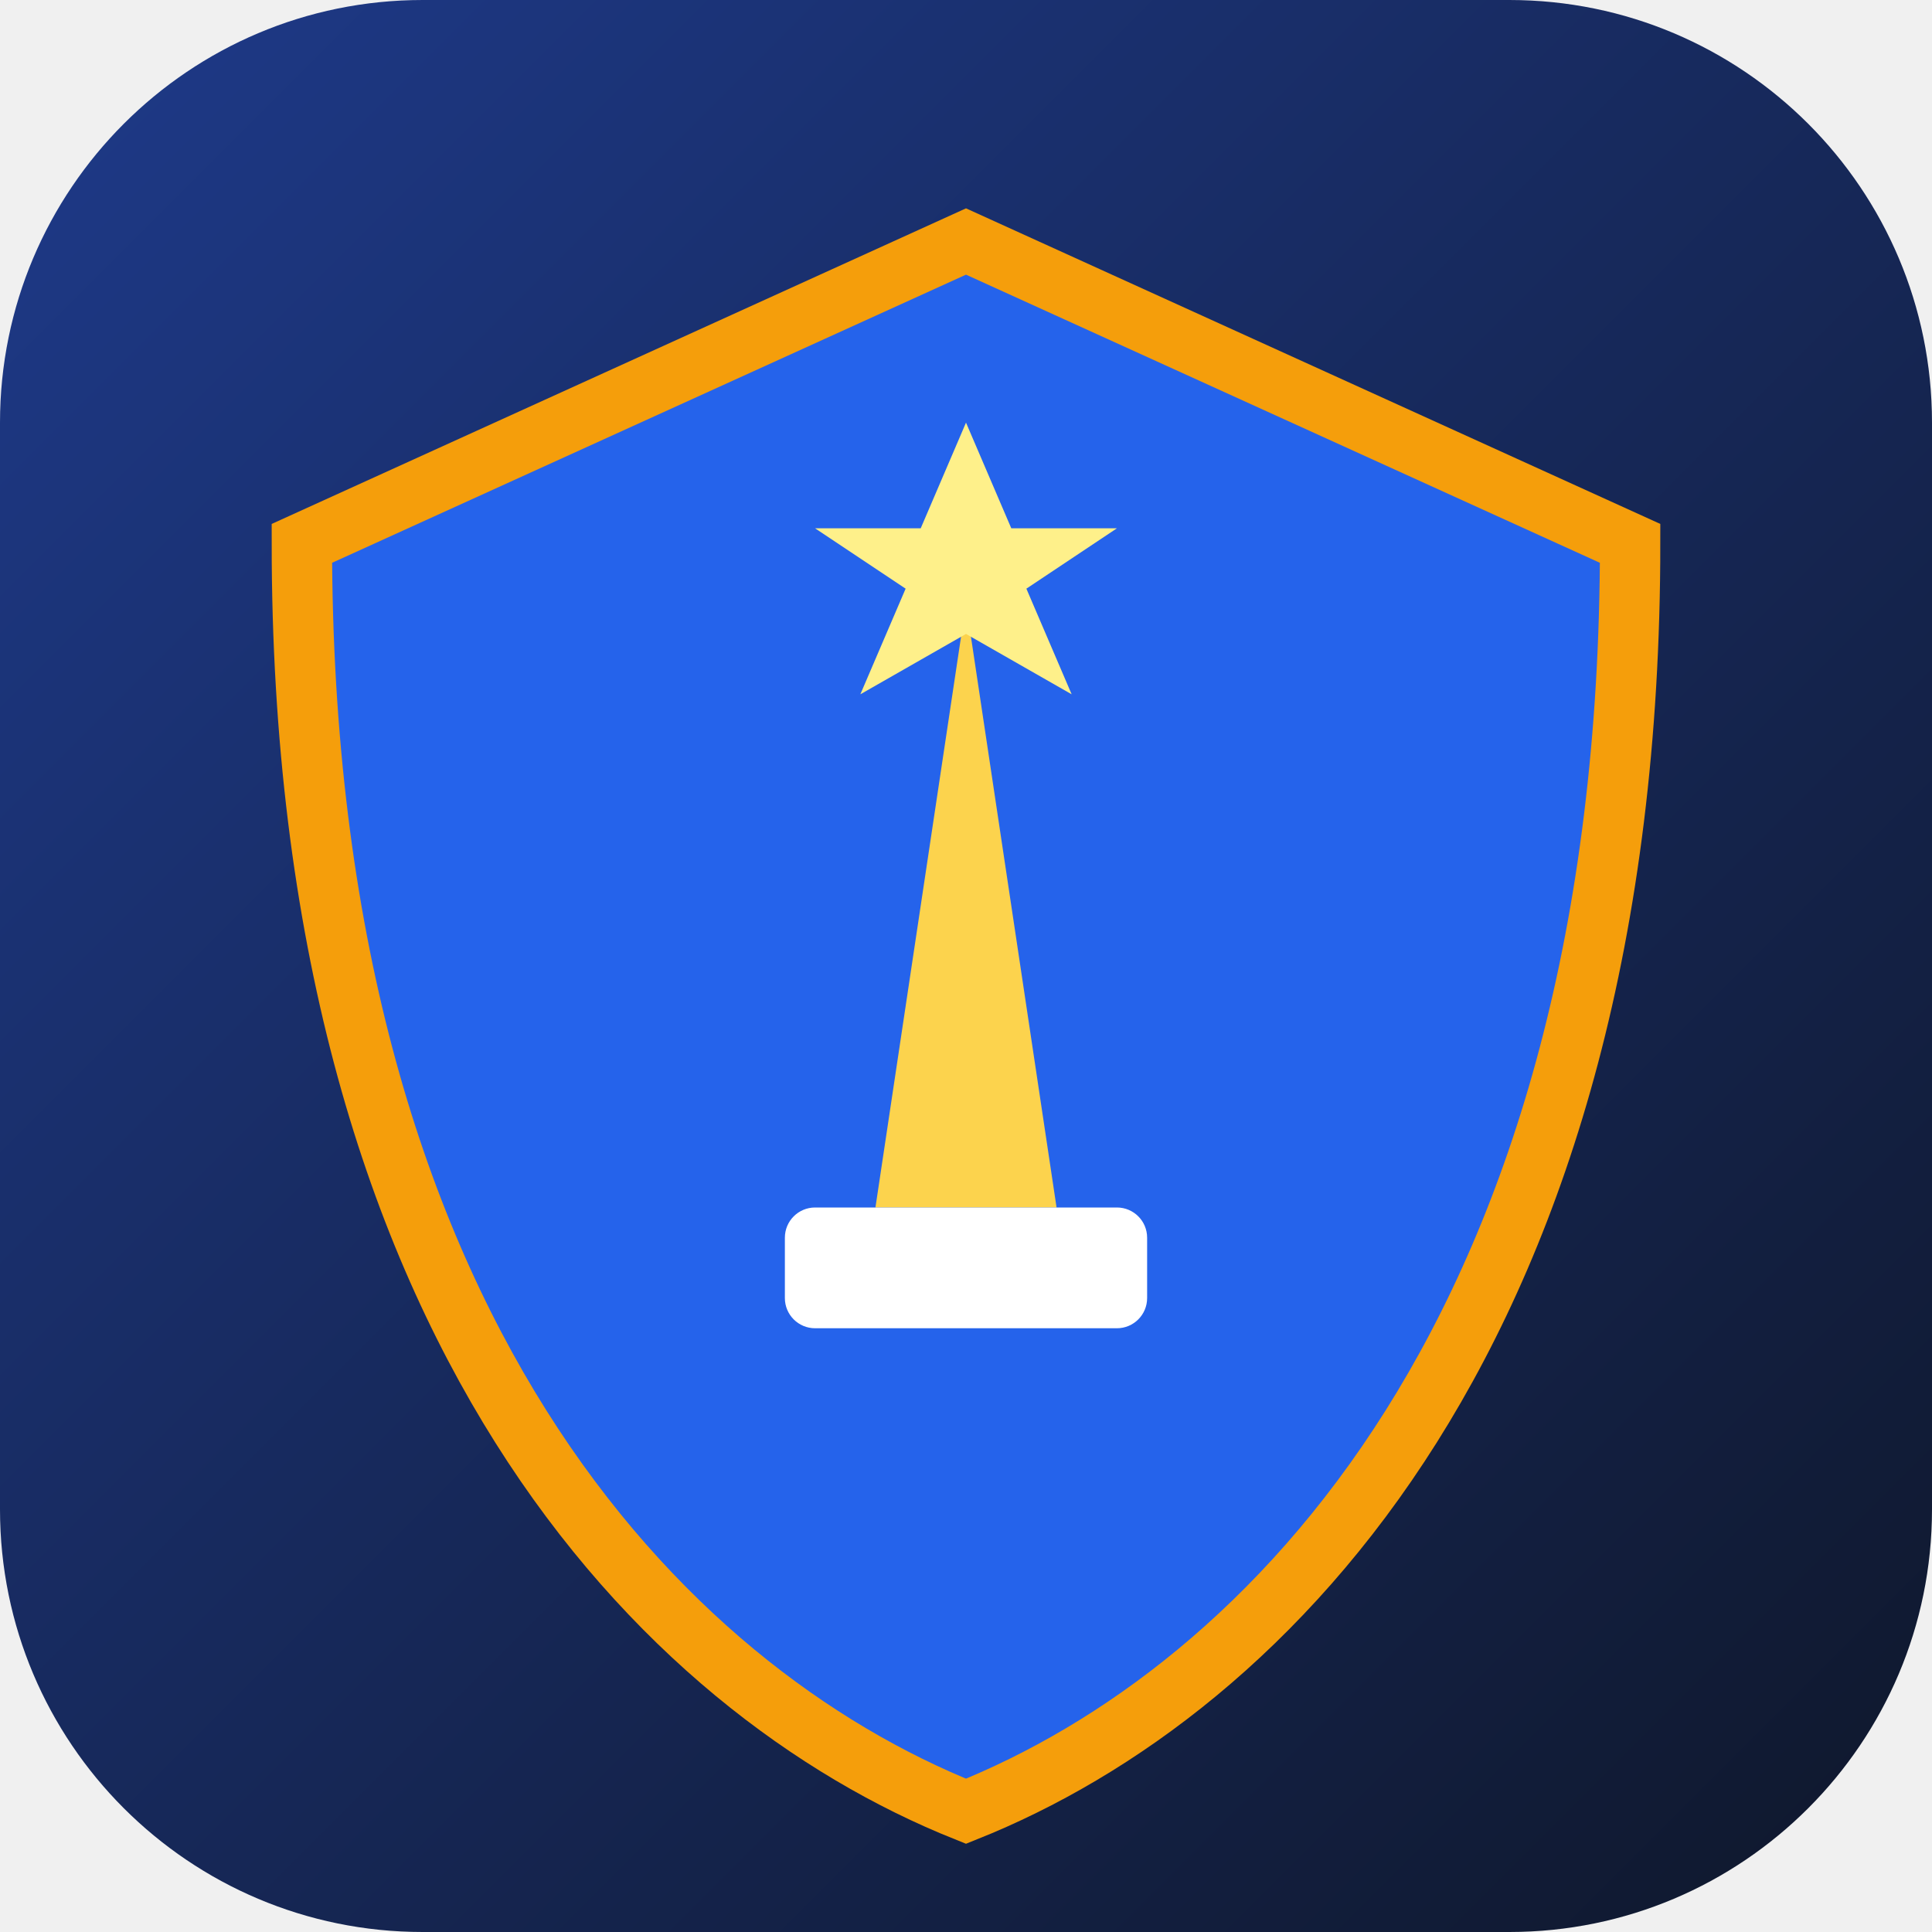
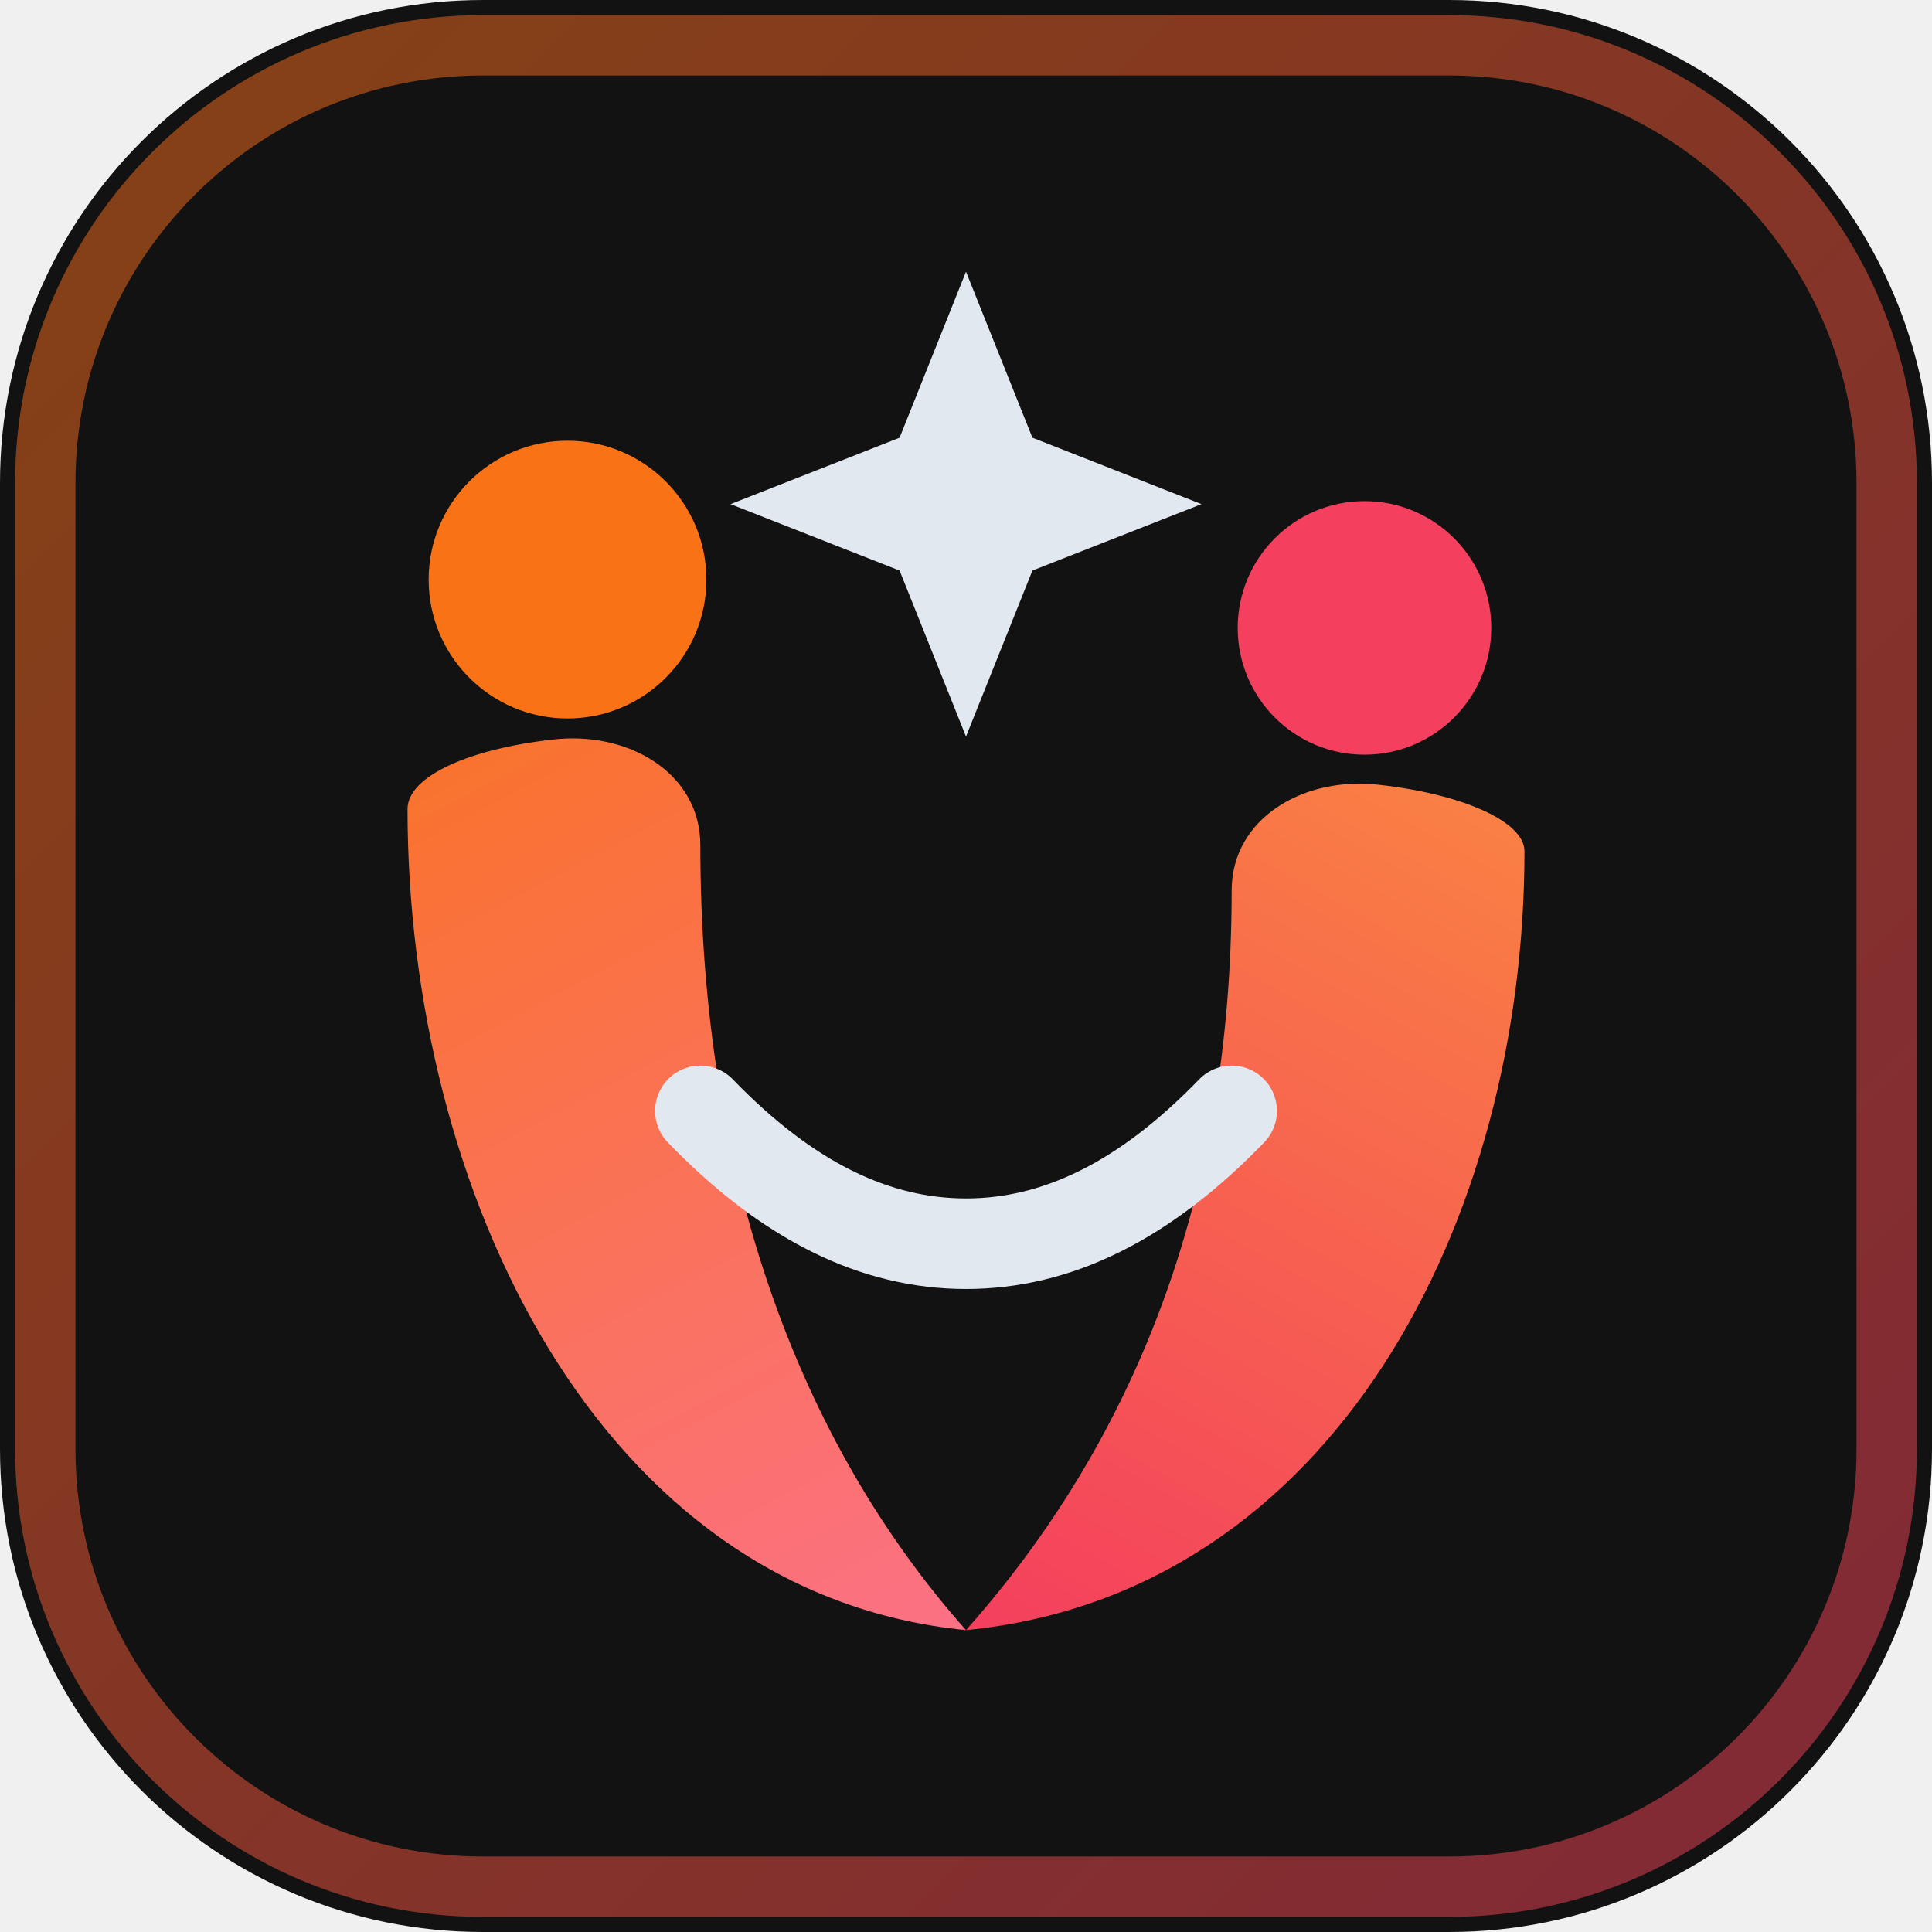
- <svg xmlns="http://www.w3.org/2000/svg" viewBox="0 0 64 64">
+ <svg xmlns="http://www.w3.org/2000/svg" viewBox="0 0 64 64" fill="none">
  <defs>
-     <linearGradient id="favBg" x1="0%" y1="0%" x2="100%" y2="100%">
-       <stop offset="0%" stop-color="#1E3A8A" />
-       <stop offset="100%" stop-color="#0F172A" />
+     <linearGradient id="favBorder" x1="0" y1="0" x2="64" y2="64" gradientUnits="userSpaceOnUse">
+       <stop offset="0%" stop-color="#F97316" />
+       <stop offset="100%" stop-color="#F43F5E" />
+     </linearGradient>
+     <linearGradient id="favLeft" x1="12" y1="16" x2="32" y2="54" gradientUnits="userSpaceOnUse">
+       <stop offset="0%" stop-color="#F97316" />
+       <stop offset="100%" stop-color="#FB7185" />
+     </linearGradient>
+     <linearGradient id="favRight" x1="52" y1="18" x2="32" y2="54" gradientUnits="userSpaceOnUse">
+       <stop offset="0%" stop-color="#FB923C" />
+       <stop offset="100%" stop-color="#F43F5E" />
    </linearGradient>
  </defs>
-   <rect width="64" height="64" rx="14" fill="url(#favBg)" />
-   <path d="M32 8 L54 18 C54 44 42 56 32 60 C22 56 10 44 10 18 Z" fill="#2563EB" stroke="#F59E0B" stroke-width="2" />
-   <polygon points="32,20 35,40 29,40" fill="#FCD34D" />
-   <rect x="26" y="40" width="12" height="4" rx="1" fill="#FFFFFF" />
-   <polygon points="32,14 33.5,17.5 37,17.5 34,19.5 35.5,23 32,21 28.5,23 30,19.5 27,17.5 30.5,17.5" fill="#FEF08A" />
+   <rect width="64" height="64" rx="16" fill="#121212" />
+   <rect x="1.5" y="1.5" width="61" height="61" rx="14.5" stroke="url(#favBorder)" stroke-opacity="0.5" stroke-width="2" />
+   <path d="M32 9L34.2 14.5L39.8 16.7L34.2 18.9L32 24.4L29.8 18.9L24.2 16.7L29.8 14.5L32 9Z" fill="#E2E8F0" />
+   <circle cx="18.8" cy="19.2" r="4.6" fill="#F97316" />
+   <path d="M13.5 26.8C13.5 39.4 19.8 52.8 32 54C26.5 47.8 23.2 39 23.2 28C23.2 25.6 20.8 24.2 18.3 24.5C15.6 24.8 13.5 25.7 13.5 26.8Z" fill="url(#favLeft)" />
+   <circle cx="45.2" cy="20.8" r="4.2" fill="#F43F5E" />
+   <path d="M50.5 28.2C50.5 40.4 44.2 52.8 32 54C37.5 47.8 40.8 39.8 40.8 29.5C40.8 27.1 43.2 25.7 45.7 26C48.4 26.3 50.5 27.2 50.5 28.2Z" fill="url(#favRight)" />
+   <path d="M23.2 36.8C26.1 39.8 29 41.2 32 41.2C35 41.2 37.9 39.8 40.8 36.8" stroke="#E2E8F0" stroke-width="3" stroke-linecap="round" />
</svg>
